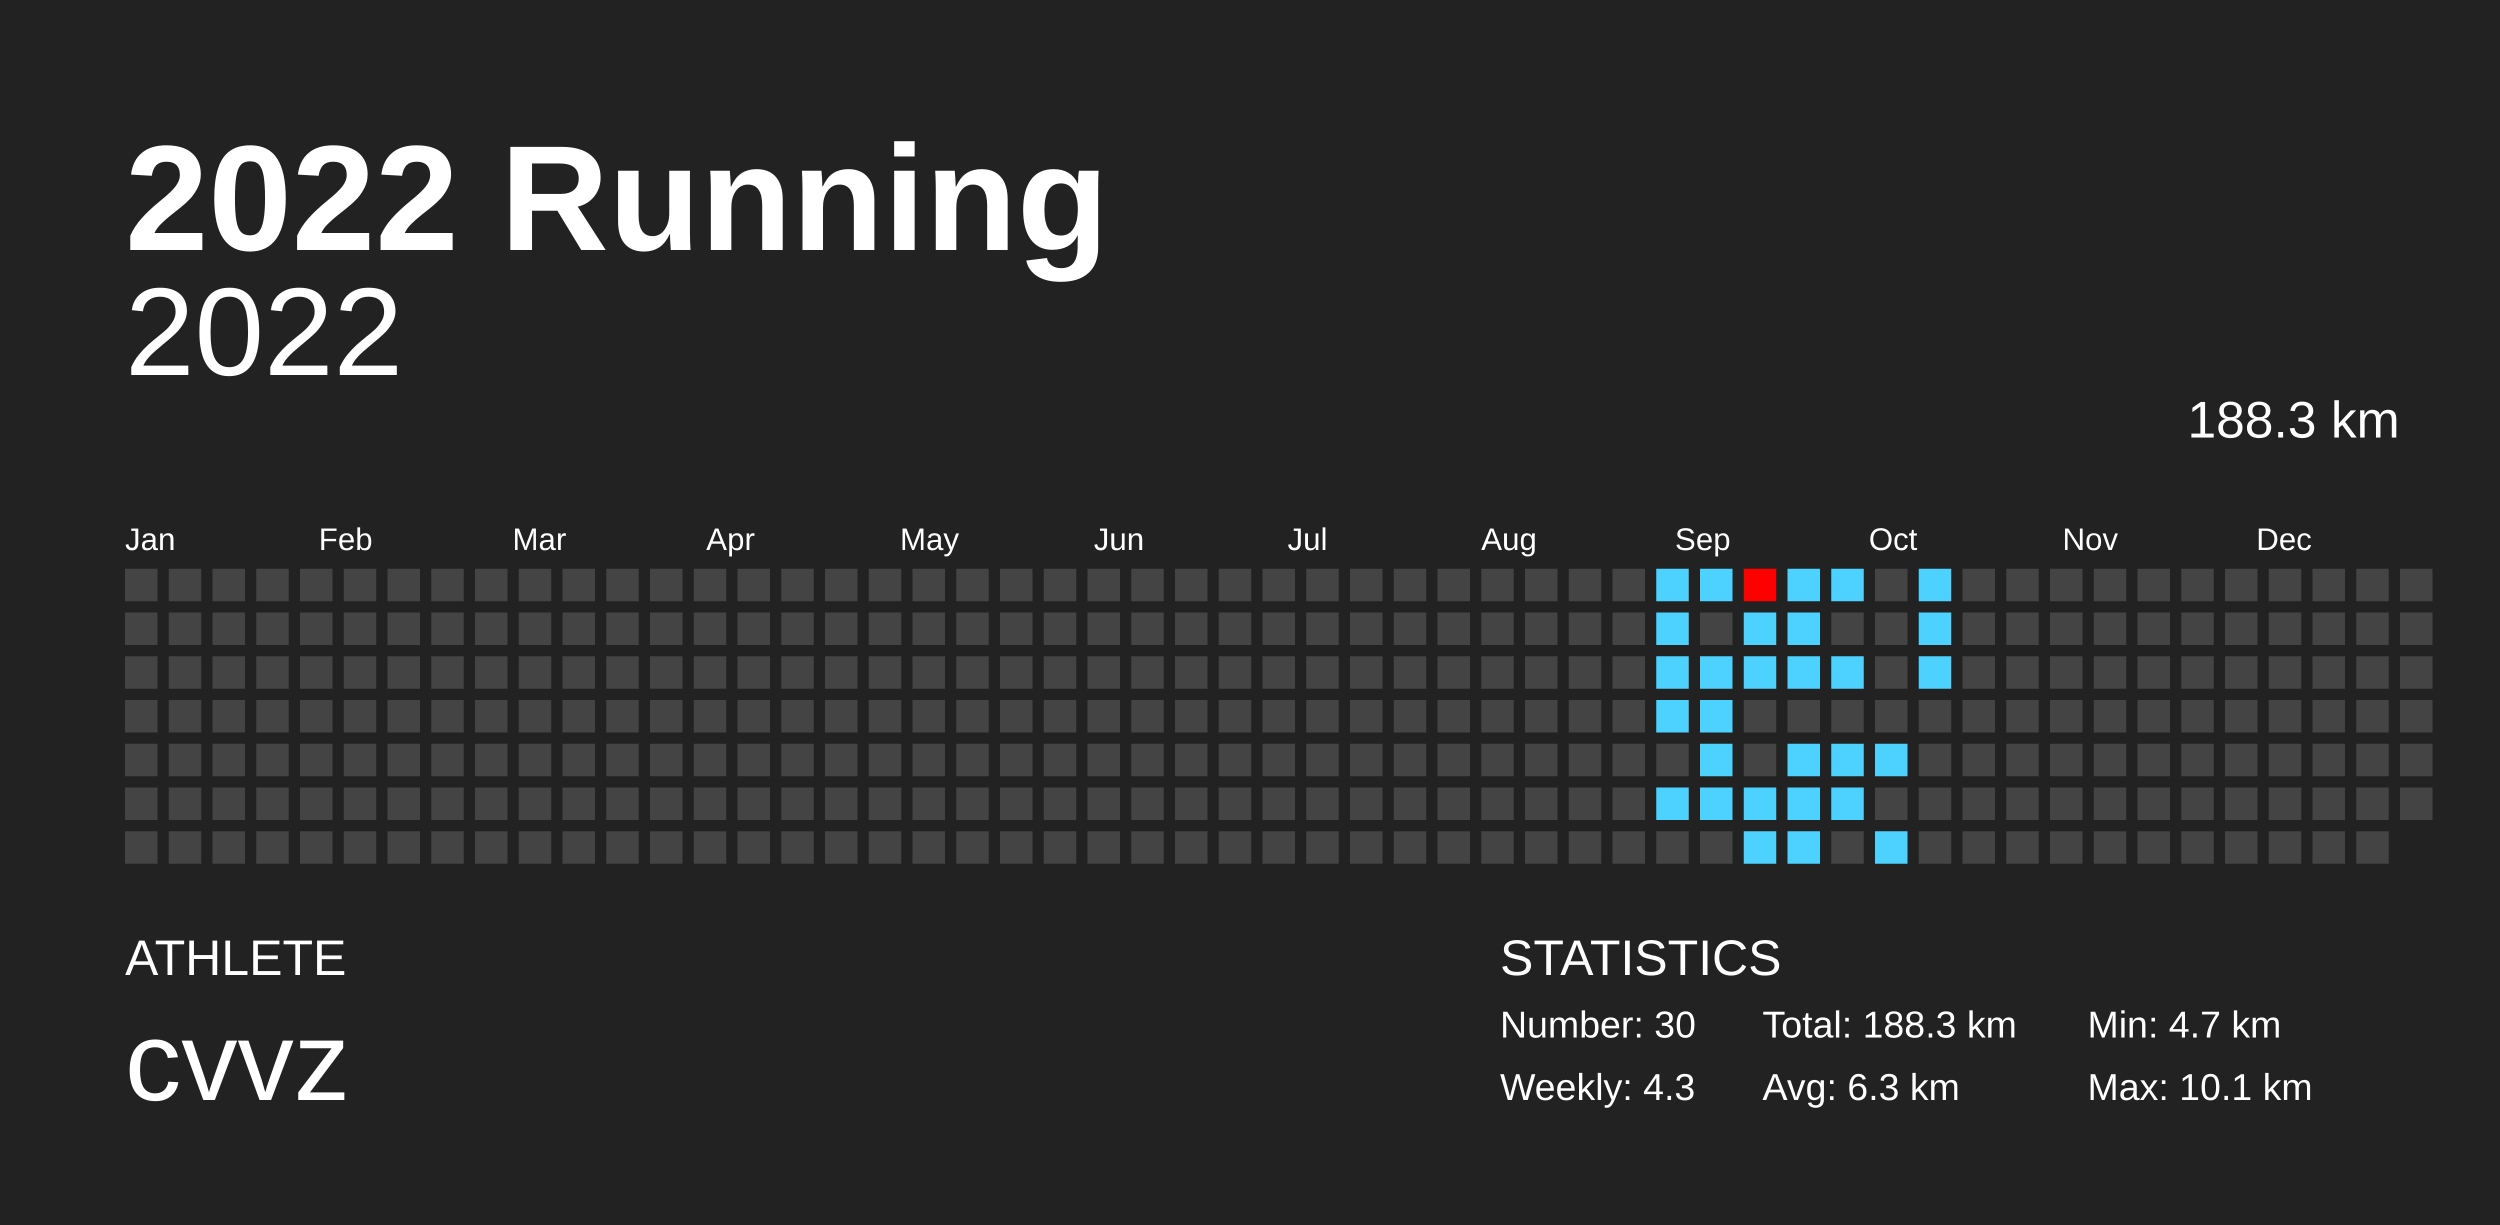
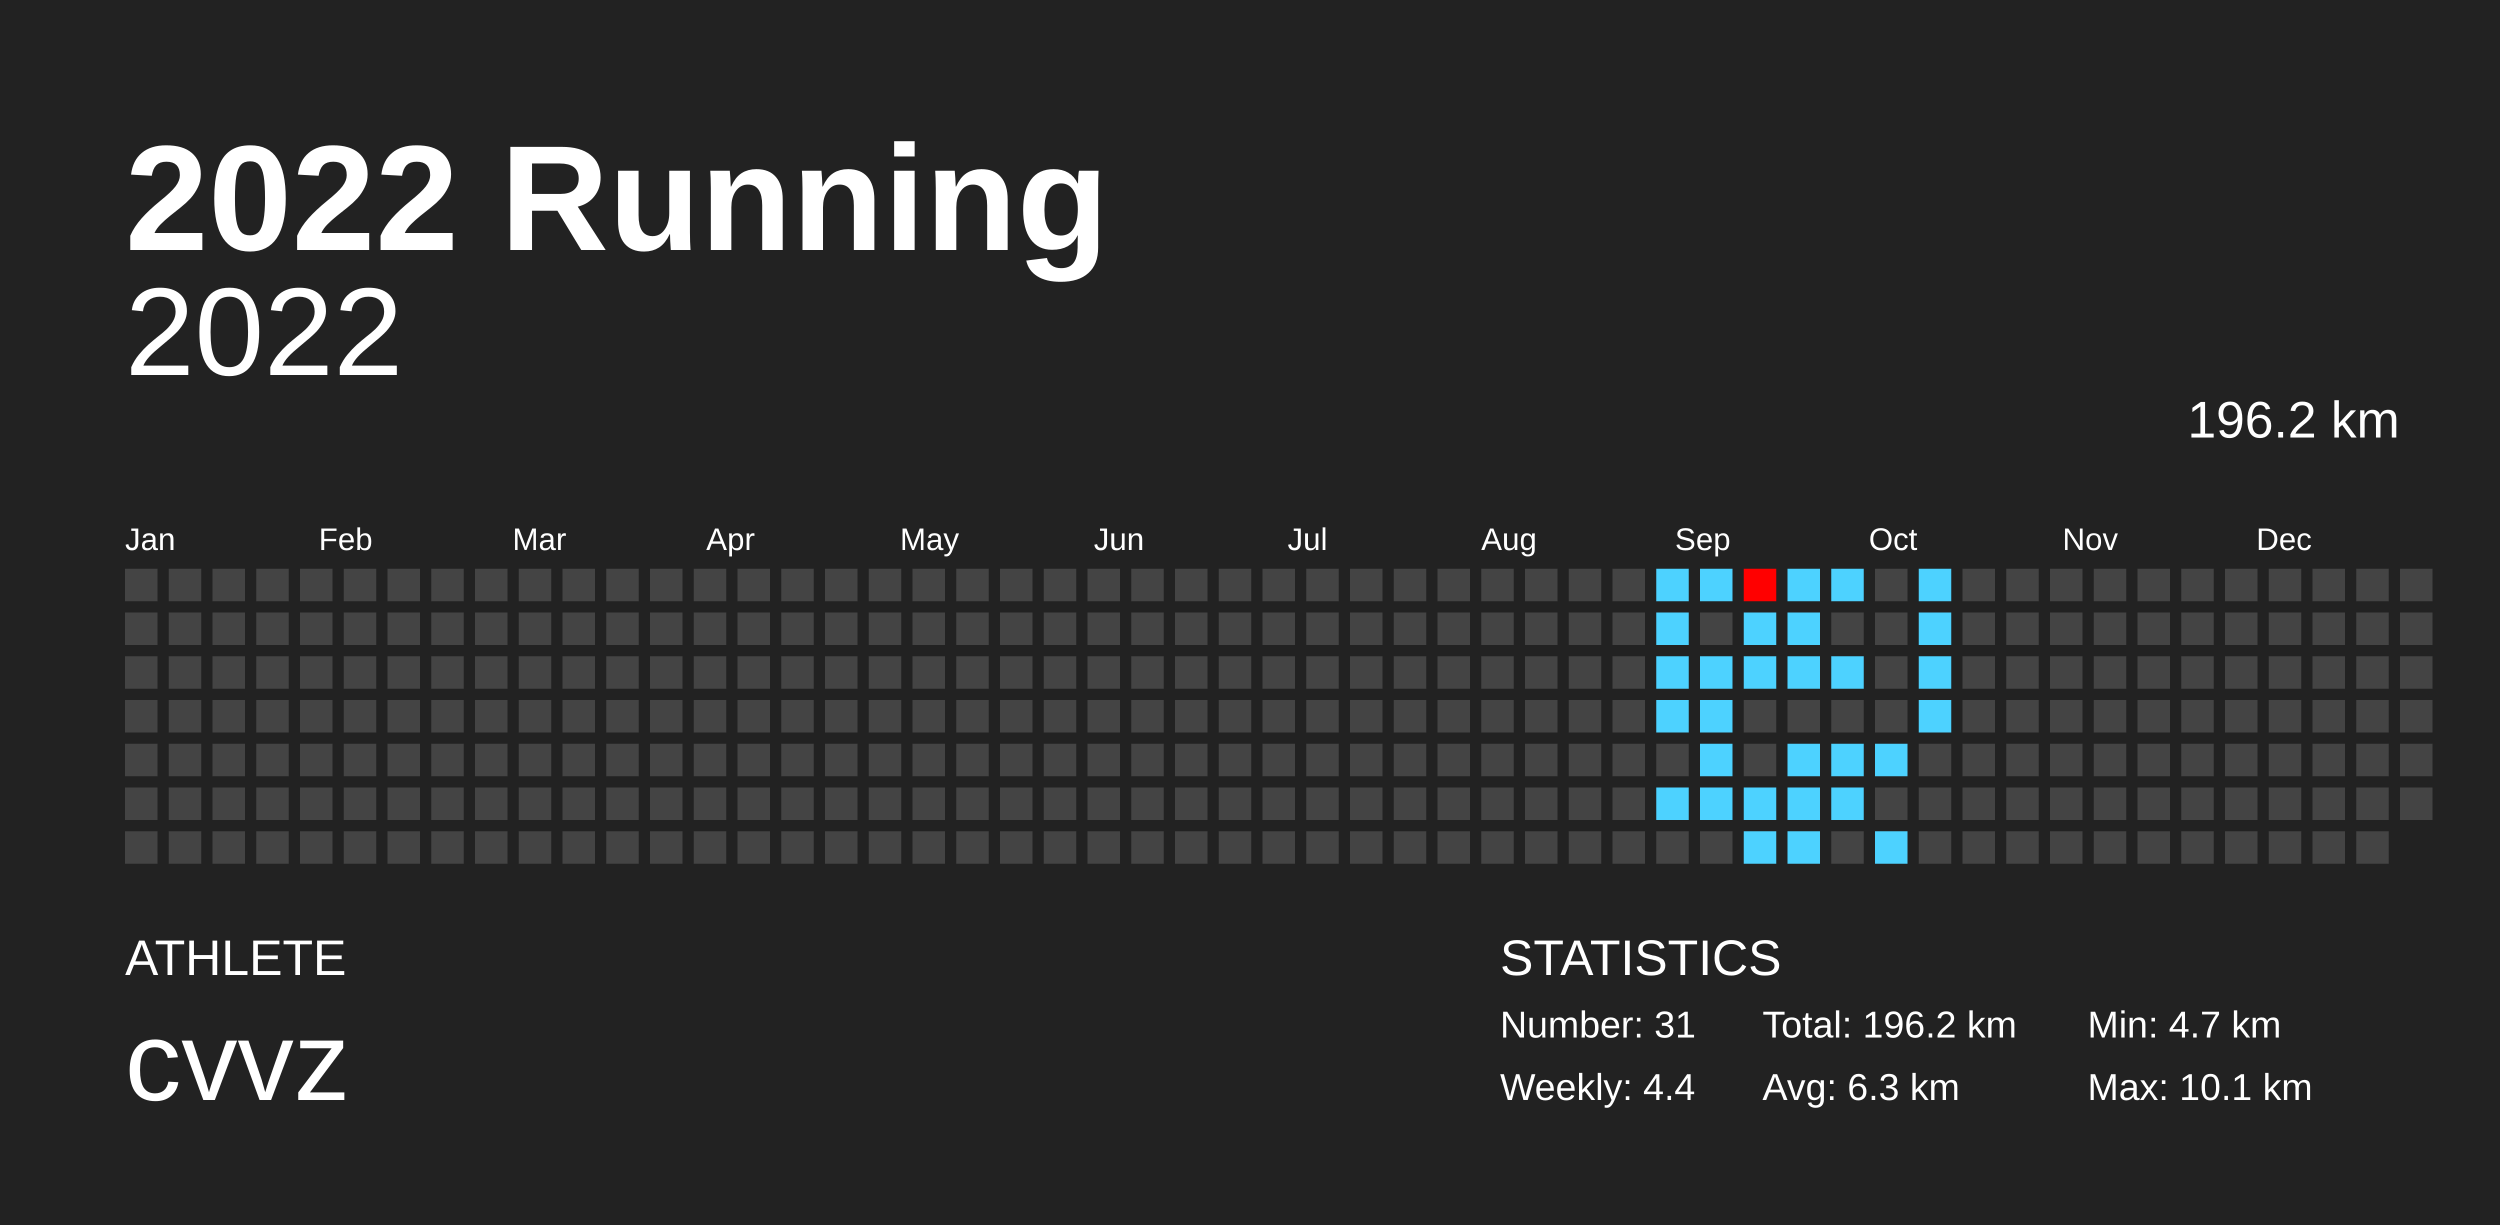
<svg xmlns="http://www.w3.org/2000/svg" baseProfile="full" height="98mm" version="1.1" viewBox="0,0,200,98" width="200mm">
  <defs />
  <rect fill="#222222" height="98" width="200" x="0" y="0" />
  <text fill="#FFFFFF" style="font-size:12px; font-family:Arial; font-weight:bold;" x="10" y="20">2022 Running</text>
  <text fill="#FFFFFF" style="font-size:4px; font-family:Arial" x="10" y="78">ATHLETE</text>
  <text fill="#FFFFFF" style="font-size:9px; font-family:Arial" x="10" y="88">cvvz</text>
  <text fill="#FFFFFF" style="font-size:4px; font-family:Arial" x="120" y="78">STATISTICS</text>
-   <text fill="#FFFFFF" style="font-size:3px; font-family:Arial" x="120" y="83">Number: 30</text>
-   <text fill="#FFFFFF" style="font-size:3px; font-family:Arial" x="120" y="88">Weekly: 4.3</text>
-   <text fill="#FFFFFF" style="font-size:3px; font-family:Arial" x="141" y="83">Total: 188.3 km</text>
+   <text fill="#FFFFFF" style="font-size:3px; font-family:Arial" x="120" y="83">Number: 31</text>
+   <text fill="#FFFFFF" style="font-size:3px; font-family:Arial" x="120" y="88">Weekly: 4.4</text>
+   <text fill="#FFFFFF" style="font-size:3px; font-family:Arial" x="141" y="83">Total: 196.2 km</text>
  <text fill="#FFFFFF" style="font-size:3px; font-family:Arial" x="141" y="88">Avg: 6.3 km</text>
  <text fill="#FFFFFF" style="font-size:3px; font-family:Arial" x="167" y="83">Min: 4.7 km</text>
  <text fill="#FFFFFF" style="font-size:3px; font-family:Arial" x="167" y="88">Max: 10.1 km</text>
  <text alignment-baseline="hanging" fill="#FFFFFF" style="font-size:10.0px; font-family:Arial;" x="10" y="30">2022</text>
-   <text alignment-baseline="hanging" fill="#FFFFFF" style="font-size:4.125px; font-family:Arial;" x="175" y="35">188.3 km</text>
+   <text alignment-baseline="hanging" fill="#FFFFFF" style="font-size:4.125px; font-family:Arial;" x="175" y="35">196.2 km</text>
  <text fill="#FFFFFF" style="font-size:2.5px; font-family:Arial" x="10.0" y="44">Jan</text>
  <text fill="#FFFFFF" style="font-size:2.5px; font-family:Arial" x="25.5" y="44">Feb</text>
  <text fill="#FFFFFF" style="font-size:2.5px; font-family:Arial" x="41.0" y="44">Mar</text>
  <text fill="#FFFFFF" style="font-size:2.5px; font-family:Arial" x="56.5" y="44">Apr</text>
  <text fill="#FFFFFF" style="font-size:2.5px; font-family:Arial" x="72.0" y="44">May</text>
  <text fill="#FFFFFF" style="font-size:2.5px; font-family:Arial" x="87.5" y="44">Jun</text>
  <text fill="#FFFFFF" style="font-size:2.5px; font-family:Arial" x="103.0" y="44">Jul</text>
  <text fill="#FFFFFF" style="font-size:2.5px; font-family:Arial" x="118.5" y="44">Aug</text>
  <text fill="#FFFFFF" style="font-size:2.5px; font-family:Arial" x="134.0" y="44">Sep</text>
  <text fill="#FFFFFF" style="font-size:2.5px; font-family:Arial" x="149.5" y="44">Oct</text>
  <text fill="#FFFFFF" style="font-size:2.5px; font-family:Arial" x="165.0" y="44">Nov</text>
  <text fill="#FFFFFF" style="font-size:2.5px; font-family:Arial" x="180.5" y="44">Dec</text>
  <rect fill="#444444" height="2.6" width="2.6" x="10.0" y="45.5" />
  <rect fill="#444444" height="2.6" width="2.6" x="10.0" y="49.0" />
  <rect fill="#444444" height="2.6" width="2.6" x="10.0" y="52.5" />
  <rect fill="#444444" height="2.6" width="2.6" x="10.0" y="56.0" />
  <rect fill="#444444" height="2.6" width="2.6" x="10.0" y="59.5" />
  <rect fill="#444444" height="2.6" width="2.6" x="10.0" y="63.0" />
  <rect fill="#444444" height="2.6" width="2.6" x="10.0" y="66.5" />
  <rect fill="#444444" height="2.6" width="2.6" x="13.5" y="45.5" />
  <rect fill="#444444" height="2.6" width="2.6" x="13.5" y="49.0" />
  <rect fill="#444444" height="2.6" width="2.6" x="13.5" y="52.5" />
  <rect fill="#444444" height="2.6" width="2.6" x="13.5" y="56.0" />
  <rect fill="#444444" height="2.6" width="2.6" x="13.5" y="59.5" />
  <rect fill="#444444" height="2.6" width="2.6" x="13.5" y="63.0" />
  <rect fill="#444444" height="2.6" width="2.6" x="13.5" y="66.5" />
  <rect fill="#444444" height="2.6" width="2.6" x="17.0" y="45.5" />
  <rect fill="#444444" height="2.6" width="2.6" x="17.0" y="49.0" />
  <rect fill="#444444" height="2.6" width="2.6" x="17.0" y="52.5" />
  <rect fill="#444444" height="2.6" width="2.6" x="17.0" y="56.0" />
  <rect fill="#444444" height="2.6" width="2.6" x="17.0" y="59.5" />
  <rect fill="#444444" height="2.6" width="2.6" x="17.0" y="63.0" />
  <rect fill="#444444" height="2.6" width="2.6" x="17.0" y="66.5" />
  <rect fill="#444444" height="2.6" width="2.6" x="20.5" y="45.5" />
  <rect fill="#444444" height="2.6" width="2.6" x="20.5" y="49.0" />
  <rect fill="#444444" height="2.6" width="2.6" x="20.5" y="52.5" />
  <rect fill="#444444" height="2.6" width="2.6" x="20.5" y="56.0" />
  <rect fill="#444444" height="2.6" width="2.6" x="20.5" y="59.5" />
  <rect fill="#444444" height="2.6" width="2.6" x="20.5" y="63.0" />
  <rect fill="#444444" height="2.6" width="2.6" x="20.5" y="66.5" />
  <rect fill="#444444" height="2.6" width="2.6" x="24.0" y="45.5" />
  <rect fill="#444444" height="2.6" width="2.6" x="24.0" y="49.0" />
  <rect fill="#444444" height="2.6" width="2.6" x="24.0" y="52.5" />
  <rect fill="#444444" height="2.6" width="2.6" x="24.0" y="56.0" />
  <rect fill="#444444" height="2.6" width="2.6" x="24.0" y="59.5" />
  <rect fill="#444444" height="2.6" width="2.6" x="24.0" y="63.0" />
  <rect fill="#444444" height="2.6" width="2.6" x="24.0" y="66.5" />
  <rect fill="#444444" height="2.6" width="2.6" x="27.5" y="45.5" />
  <rect fill="#444444" height="2.6" width="2.6" x="27.5" y="49.0" />
  <rect fill="#444444" height="2.6" width="2.6" x="27.5" y="52.5" />
  <rect fill="#444444" height="2.6" width="2.6" x="27.5" y="56.0" />
  <rect fill="#444444" height="2.6" width="2.6" x="27.5" y="59.5" />
  <rect fill="#444444" height="2.6" width="2.6" x="27.5" y="63.0" />
  <rect fill="#444444" height="2.6" width="2.6" x="27.5" y="66.5" />
  <rect fill="#444444" height="2.6" width="2.6" x="31.0" y="45.5" />
  <rect fill="#444444" height="2.6" width="2.6" x="31.0" y="49.0" />
  <rect fill="#444444" height="2.6" width="2.6" x="31.0" y="52.5" />
  <rect fill="#444444" height="2.6" width="2.6" x="31.0" y="56.0" />
  <rect fill="#444444" height="2.6" width="2.6" x="31.0" y="59.5" />
  <rect fill="#444444" height="2.6" width="2.6" x="31.0" y="63.0" />
  <rect fill="#444444" height="2.6" width="2.6" x="31.0" y="66.5" />
  <rect fill="#444444" height="2.6" width="2.6" x="34.5" y="45.5" />
  <rect fill="#444444" height="2.6" width="2.6" x="34.5" y="49.0" />
  <rect fill="#444444" height="2.6" width="2.6" x="34.5" y="52.5" />
  <rect fill="#444444" height="2.6" width="2.6" x="34.5" y="56.0" />
  <rect fill="#444444" height="2.6" width="2.6" x="34.5" y="59.5" />
  <rect fill="#444444" height="2.6" width="2.6" x="34.5" y="63.0" />
  <rect fill="#444444" height="2.6" width="2.6" x="34.5" y="66.5" />
  <rect fill="#444444" height="2.6" width="2.6" x="38.0" y="45.5" />
  <rect fill="#444444" height="2.6" width="2.6" x="38.0" y="49.0" />
  <rect fill="#444444" height="2.6" width="2.6" x="38.0" y="52.5" />
  <rect fill="#444444" height="2.6" width="2.6" x="38.0" y="56.0" />
  <rect fill="#444444" height="2.6" width="2.6" x="38.0" y="59.5" />
  <rect fill="#444444" height="2.6" width="2.6" x="38.0" y="63.0" />
  <rect fill="#444444" height="2.6" width="2.6" x="38.0" y="66.5" />
  <rect fill="#444444" height="2.6" width="2.6" x="41.5" y="45.5" />
  <rect fill="#444444" height="2.6" width="2.6" x="41.5" y="49.0" />
  <rect fill="#444444" height="2.6" width="2.6" x="41.5" y="52.5" />
  <rect fill="#444444" height="2.6" width="2.6" x="41.5" y="56.0" />
  <rect fill="#444444" height="2.6" width="2.6" x="41.5" y="59.5" />
  <rect fill="#444444" height="2.6" width="2.6" x="41.5" y="63.0" />
  <rect fill="#444444" height="2.6" width="2.6" x="41.5" y="66.5" />
  <rect fill="#444444" height="2.6" width="2.6" x="45.0" y="45.5" />
  <rect fill="#444444" height="2.6" width="2.6" x="45.0" y="49.0" />
  <rect fill="#444444" height="2.6" width="2.6" x="45.0" y="52.5" />
  <rect fill="#444444" height="2.6" width="2.6" x="45.0" y="56.0" />
  <rect fill="#444444" height="2.6" width="2.6" x="45.0" y="59.5" />
  <rect fill="#444444" height="2.6" width="2.6" x="45.0" y="63.0" />
  <rect fill="#444444" height="2.6" width="2.6" x="45.0" y="66.5" />
  <rect fill="#444444" height="2.6" width="2.6" x="48.5" y="45.5" />
  <rect fill="#444444" height="2.6" width="2.6" x="48.5" y="49.0" />
  <rect fill="#444444" height="2.6" width="2.6" x="48.5" y="52.5" />
  <rect fill="#444444" height="2.6" width="2.6" x="48.5" y="56.0" />
  <rect fill="#444444" height="2.6" width="2.6" x="48.5" y="59.5" />
  <rect fill="#444444" height="2.6" width="2.6" x="48.5" y="63.0" />
  <rect fill="#444444" height="2.6" width="2.6" x="48.5" y="66.5" />
  <rect fill="#444444" height="2.6" width="2.6" x="52.0" y="45.5" />
  <rect fill="#444444" height="2.6" width="2.6" x="52.0" y="49.0" />
  <rect fill="#444444" height="2.6" width="2.6" x="52.0" y="52.5" />
  <rect fill="#444444" height="2.6" width="2.6" x="52.0" y="56.0" />
  <rect fill="#444444" height="2.6" width="2.6" x="52.0" y="59.5" />
  <rect fill="#444444" height="2.6" width="2.6" x="52.0" y="63.0" />
  <rect fill="#444444" height="2.6" width="2.6" x="52.0" y="66.5" />
  <rect fill="#444444" height="2.6" width="2.6" x="55.5" y="45.5" />
  <rect fill="#444444" height="2.6" width="2.6" x="55.5" y="49.0" />
  <rect fill="#444444" height="2.6" width="2.6" x="55.5" y="52.5" />
  <rect fill="#444444" height="2.6" width="2.6" x="55.5" y="56.0" />
  <rect fill="#444444" height="2.6" width="2.6" x="55.5" y="59.5" />
  <rect fill="#444444" height="2.6" width="2.6" x="55.5" y="63.0" />
  <rect fill="#444444" height="2.6" width="2.6" x="55.5" y="66.5" />
  <rect fill="#444444" height="2.6" width="2.6" x="59.0" y="45.5" />
  <rect fill="#444444" height="2.6" width="2.6" x="59.0" y="49.0" />
  <rect fill="#444444" height="2.6" width="2.6" x="59.0" y="52.5" />
  <rect fill="#444444" height="2.6" width="2.6" x="59.0" y="56.0" />
  <rect fill="#444444" height="2.6" width="2.6" x="59.0" y="59.5" />
  <rect fill="#444444" height="2.6" width="2.6" x="59.0" y="63.0" />
  <rect fill="#444444" height="2.6" width="2.6" x="59.0" y="66.5" />
  <rect fill="#444444" height="2.6" width="2.6" x="62.5" y="45.5" />
  <rect fill="#444444" height="2.6" width="2.6" x="62.5" y="49.0" />
  <rect fill="#444444" height="2.6" width="2.6" x="62.5" y="52.5" />
  <rect fill="#444444" height="2.6" width="2.6" x="62.5" y="56.0" />
  <rect fill="#444444" height="2.6" width="2.6" x="62.5" y="59.5" />
  <rect fill="#444444" height="2.6" width="2.6" x="62.5" y="63.0" />
  <rect fill="#444444" height="2.6" width="2.6" x="62.5" y="66.5" />
  <rect fill="#444444" height="2.6" width="2.6" x="66.0" y="45.5" />
  <rect fill="#444444" height="2.6" width="2.6" x="66.0" y="49.0" />
  <rect fill="#444444" height="2.6" width="2.6" x="66.0" y="52.5" />
  <rect fill="#444444" height="2.6" width="2.6" x="66.0" y="56.0" />
  <rect fill="#444444" height="2.6" width="2.6" x="66.0" y="59.5" />
  <rect fill="#444444" height="2.6" width="2.6" x="66.0" y="63.0" />
  <rect fill="#444444" height="2.6" width="2.6" x="66.0" y="66.5" />
  <rect fill="#444444" height="2.6" width="2.6" x="69.5" y="45.5" />
  <rect fill="#444444" height="2.6" width="2.6" x="69.5" y="49.0" />
  <rect fill="#444444" height="2.6" width="2.6" x="69.5" y="52.5" />
  <rect fill="#444444" height="2.6" width="2.6" x="69.5" y="56.0" />
  <rect fill="#444444" height="2.6" width="2.6" x="69.5" y="59.5" />
  <rect fill="#444444" height="2.6" width="2.6" x="69.5" y="63.0" />
  <rect fill="#444444" height="2.6" width="2.6" x="69.5" y="66.5" />
  <rect fill="#444444" height="2.6" width="2.6" x="73.0" y="45.5" />
  <rect fill="#444444" height="2.6" width="2.6" x="73.0" y="49.0" />
  <rect fill="#444444" height="2.6" width="2.6" x="73.0" y="52.5" />
  <rect fill="#444444" height="2.6" width="2.6" x="73.0" y="56.0" />
  <rect fill="#444444" height="2.6" width="2.6" x="73.0" y="59.5" />
  <rect fill="#444444" height="2.6" width="2.6" x="73.0" y="63.0" />
  <rect fill="#444444" height="2.6" width="2.6" x="73.0" y="66.5" />
  <rect fill="#444444" height="2.6" width="2.6" x="76.5" y="45.5" />
  <rect fill="#444444" height="2.6" width="2.6" x="76.5" y="49.0" />
  <rect fill="#444444" height="2.6" width="2.6" x="76.5" y="52.5" />
  <rect fill="#444444" height="2.6" width="2.6" x="76.5" y="56.0" />
  <rect fill="#444444" height="2.6" width="2.6" x="76.5" y="59.5" />
  <rect fill="#444444" height="2.6" width="2.6" x="76.5" y="63.0" />
  <rect fill="#444444" height="2.6" width="2.6" x="76.5" y="66.5" />
  <rect fill="#444444" height="2.6" width="2.6" x="80.0" y="45.5" />
  <rect fill="#444444" height="2.6" width="2.6" x="80.0" y="49.0" />
  <rect fill="#444444" height="2.6" width="2.6" x="80.0" y="52.5" />
  <rect fill="#444444" height="2.6" width="2.6" x="80.0" y="56.0" />
  <rect fill="#444444" height="2.6" width="2.6" x="80.0" y="59.5" />
  <rect fill="#444444" height="2.6" width="2.6" x="80.0" y="63.0" />
  <rect fill="#444444" height="2.6" width="2.6" x="80.0" y="66.5" />
  <rect fill="#444444" height="2.6" width="2.6" x="83.5" y="45.5" />
  <rect fill="#444444" height="2.6" width="2.6" x="83.5" y="49.0" />
  <rect fill="#444444" height="2.6" width="2.6" x="83.5" y="52.5" />
  <rect fill="#444444" height="2.6" width="2.6" x="83.5" y="56.0" />
  <rect fill="#444444" height="2.6" width="2.6" x="83.5" y="59.5" />
  <rect fill="#444444" height="2.6" width="2.6" x="83.5" y="63.0" />
  <rect fill="#444444" height="2.6" width="2.6" x="83.5" y="66.5" />
  <rect fill="#444444" height="2.6" width="2.6" x="87.0" y="45.5" />
  <rect fill="#444444" height="2.6" width="2.6" x="87.0" y="49.0" />
  <rect fill="#444444" height="2.6" width="2.6" x="87.0" y="52.5" />
  <rect fill="#444444" height="2.6" width="2.6" x="87.0" y="56.0" />
  <rect fill="#444444" height="2.6" width="2.6" x="87.0" y="59.5" />
  <rect fill="#444444" height="2.6" width="2.6" x="87.0" y="63.0" />
  <rect fill="#444444" height="2.6" width="2.6" x="87.0" y="66.5" />
  <rect fill="#444444" height="2.6" width="2.6" x="90.5" y="45.5" />
  <rect fill="#444444" height="2.6" width="2.6" x="90.5" y="49.0" />
  <rect fill="#444444" height="2.6" width="2.6" x="90.5" y="52.5" />
  <rect fill="#444444" height="2.6" width="2.6" x="90.5" y="56.0" />
  <rect fill="#444444" height="2.6" width="2.6" x="90.5" y="59.5" />
  <rect fill="#444444" height="2.6" width="2.6" x="90.5" y="63.0" />
  <rect fill="#444444" height="2.6" width="2.6" x="90.5" y="66.5" />
  <rect fill="#444444" height="2.6" width="2.6" x="94.0" y="45.5" />
  <rect fill="#444444" height="2.6" width="2.6" x="94.0" y="49.0" />
  <rect fill="#444444" height="2.6" width="2.6" x="94.0" y="52.5" />
  <rect fill="#444444" height="2.6" width="2.6" x="94.0" y="56.0" />
  <rect fill="#444444" height="2.6" width="2.6" x="94.0" y="59.5" />
  <rect fill="#444444" height="2.6" width="2.6" x="94.0" y="63.0" />
  <rect fill="#444444" height="2.6" width="2.6" x="94.0" y="66.5" />
  <rect fill="#444444" height="2.6" width="2.6" x="97.5" y="45.5" />
  <rect fill="#444444" height="2.6" width="2.6" x="97.5" y="49.0" />
  <rect fill="#444444" height="2.6" width="2.6" x="97.5" y="52.5" />
  <rect fill="#444444" height="2.6" width="2.6" x="97.5" y="56.0" />
  <rect fill="#444444" height="2.6" width="2.6" x="97.5" y="59.5" />
  <rect fill="#444444" height="2.6" width="2.6" x="97.5" y="63.0" />
  <rect fill="#444444" height="2.6" width="2.6" x="97.5" y="66.5" />
  <rect fill="#444444" height="2.6" width="2.6" x="101.0" y="45.5" />
  <rect fill="#444444" height="2.6" width="2.6" x="101.0" y="49.0" />
  <rect fill="#444444" height="2.6" width="2.6" x="101.0" y="52.5" />
  <rect fill="#444444" height="2.6" width="2.6" x="101.0" y="56.0" />
  <rect fill="#444444" height="2.6" width="2.6" x="101.0" y="59.5" />
  <rect fill="#444444" height="2.6" width="2.6" x="101.0" y="63.0" />
  <rect fill="#444444" height="2.6" width="2.6" x="101.0" y="66.5" />
  <rect fill="#444444" height="2.6" width="2.6" x="104.5" y="45.5" />
  <rect fill="#444444" height="2.6" width="2.6" x="104.5" y="49.0" />
  <rect fill="#444444" height="2.6" width="2.6" x="104.5" y="52.5" />
  <rect fill="#444444" height="2.6" width="2.6" x="104.5" y="56.0" />
  <rect fill="#444444" height="2.6" width="2.6" x="104.5" y="59.5" />
  <rect fill="#444444" height="2.6" width="2.6" x="104.5" y="63.0" />
  <rect fill="#444444" height="2.6" width="2.6" x="104.5" y="66.5" />
  <rect fill="#444444" height="2.6" width="2.6" x="108.0" y="45.5" />
  <rect fill="#444444" height="2.6" width="2.6" x="108.0" y="49.0" />
  <rect fill="#444444" height="2.6" width="2.6" x="108.0" y="52.5" />
  <rect fill="#444444" height="2.6" width="2.6" x="108.0" y="56.0" />
  <rect fill="#444444" height="2.6" width="2.6" x="108.0" y="59.5" />
  <rect fill="#444444" height="2.6" width="2.6" x="108.0" y="63.0" />
  <rect fill="#444444" height="2.6" width="2.6" x="108.0" y="66.5" />
  <rect fill="#444444" height="2.6" width="2.6" x="111.5" y="45.5" />
  <rect fill="#444444" height="2.6" width="2.6" x="111.5" y="49.0" />
  <rect fill="#444444" height="2.6" width="2.6" x="111.5" y="52.5" />
  <rect fill="#444444" height="2.6" width="2.6" x="111.5" y="56.0" />
  <rect fill="#444444" height="2.6" width="2.6" x="111.5" y="59.5" />
  <rect fill="#444444" height="2.6" width="2.6" x="111.5" y="63.0" />
  <rect fill="#444444" height="2.6" width="2.6" x="111.5" y="66.5" />
  <rect fill="#444444" height="2.6" width="2.6" x="115.0" y="45.5" />
  <rect fill="#444444" height="2.6" width="2.6" x="115.0" y="49.0" />
  <rect fill="#444444" height="2.6" width="2.6" x="115.0" y="52.5" />
  <rect fill="#444444" height="2.6" width="2.6" x="115.0" y="56.0" />
  <rect fill="#444444" height="2.6" width="2.6" x="115.0" y="59.5" />
  <rect fill="#444444" height="2.6" width="2.6" x="115.0" y="63.0" />
  <rect fill="#444444" height="2.6" width="2.6" x="115.0" y="66.5" />
  <rect fill="#444444" height="2.6" width="2.6" x="118.5" y="45.5" />
  <rect fill="#444444" height="2.6" width="2.6" x="118.5" y="49.0" />
  <rect fill="#444444" height="2.6" width="2.6" x="118.5" y="52.5" />
  <rect fill="#444444" height="2.6" width="2.6" x="118.5" y="56.0" />
  <rect fill="#444444" height="2.6" width="2.6" x="118.5" y="59.5" />
  <rect fill="#444444" height="2.6" width="2.6" x="118.5" y="63.0" />
  <rect fill="#444444" height="2.6" width="2.6" x="118.5" y="66.5" />
  <rect fill="#444444" height="2.6" width="2.6" x="122.0" y="45.5" />
  <rect fill="#444444" height="2.6" width="2.6" x="122.0" y="49.0" />
  <rect fill="#444444" height="2.6" width="2.6" x="122.0" y="52.5" />
  <rect fill="#444444" height="2.6" width="2.6" x="122.0" y="56.0" />
  <rect fill="#444444" height="2.6" width="2.6" x="122.0" y="59.5" />
  <rect fill="#444444" height="2.6" width="2.6" x="122.0" y="63.0" />
  <rect fill="#444444" height="2.6" width="2.6" x="122.0" y="66.5" />
  <rect fill="#444444" height="2.6" width="2.6" x="125.5" y="45.5" />
  <rect fill="#444444" height="2.6" width="2.6" x="125.5" y="49.0" />
  <rect fill="#444444" height="2.6" width="2.6" x="125.5" y="52.5" />
  <rect fill="#444444" height="2.6" width="2.6" x="125.5" y="56.0" />
  <rect fill="#444444" height="2.6" width="2.6" x="125.5" y="59.5" />
  <rect fill="#444444" height="2.6" width="2.6" x="125.5" y="63.0" />
  <rect fill="#444444" height="2.6" width="2.6" x="125.5" y="66.5" />
  <rect fill="#444444" height="2.6" width="2.6" x="129.0" y="45.5" />
  <rect fill="#444444" height="2.6" width="2.6" x="129.0" y="49.0" />
  <rect fill="#444444" height="2.6" width="2.6" x="129.0" y="52.5" />
  <rect fill="#444444" height="2.6" width="2.6" x="129.0" y="56.0" />
  <rect fill="#444444" height="2.6" width="2.6" x="129.0" y="59.5" />
  <rect fill="#444444" height="2.6" width="2.6" x="129.0" y="63.0" />
  <rect fill="#444444" height="2.6" width="2.6" x="129.0" y="66.5" />
  <rect fill="#4dd2ff" height="2.6" width="2.6" x="132.5" y="45.5" />
  <rect fill="#4dd2ff" height="2.6" width="2.6" x="132.5" y="49.0" />
  <rect fill="#4dd2ff" height="2.6" width="2.6" x="132.5" y="52.5" />
  <rect fill="#4dd2ff" height="2.6" width="2.6" x="132.5" y="56.0" />
  <rect fill="#444444" height="2.6" width="2.6" x="132.5" y="59.5" />
  <rect fill="#4dd2ff" height="2.6" width="2.6" x="132.5" y="63.0" />
  <rect fill="#444444" height="2.6" width="2.6" x="132.5" y="66.5" />
  <rect fill="#4dd2ff" height="2.6" width="2.6" x="136.0" y="45.5" />
  <rect fill="#444444" height="2.6" width="2.6" x="136.0" y="49.0" />
  <rect fill="#4dd2ff" height="2.6" width="2.6" x="136.0" y="52.5" />
  <rect fill="#4dd2ff" height="2.6" width="2.6" x="136.0" y="56.0" />
  <rect fill="#4dd2ff" height="2.6" width="2.6" x="136.0" y="59.5" />
  <rect fill="#4dd2ff" height="2.6" width="2.6" x="136.0" y="63.0" />
  <rect fill="#444444" height="2.6" width="2.6" x="136.0" y="66.5" />
  <rect fill="#ff0000" height="2.6" width="2.6" x="139.5" y="45.5" />
  <rect fill="#4dd2ff" height="2.6" width="2.6" x="139.5" y="49.0" />
  <rect fill="#4dd2ff" height="2.6" width="2.6" x="139.5" y="52.5" />
  <rect fill="#444444" height="2.6" width="2.6" x="139.5" y="56.0" />
  <rect fill="#444444" height="2.6" width="2.6" x="139.5" y="59.5" />
  <rect fill="#4dd2ff" height="2.6" width="2.6" x="139.5" y="63.0" />
  <rect fill="#4dd2ff" height="2.6" width="2.6" x="139.5" y="66.5" />
  <rect fill="#4dd2ff" height="2.6" width="2.6" x="143.0" y="45.5" />
  <rect fill="#4dd2ff" height="2.6" width="2.6" x="143.0" y="49.0" />
  <rect fill="#4dd2ff" height="2.6" width="2.6" x="143.0" y="52.5" />
  <rect fill="#444444" height="2.6" width="2.6" x="143.0" y="56.0" />
  <rect fill="#4dd2ff" height="2.6" width="2.6" x="143.0" y="59.5" />
  <rect fill="#4dd2ff" height="2.6" width="2.6" x="143.0" y="63.0" />
  <rect fill="#4dd2ff" height="2.6" width="2.6" x="143.0" y="66.5" />
  <rect fill="#4dd2ff" height="2.6" width="2.6" x="146.5" y="45.5" />
  <rect fill="#444444" height="2.6" width="2.6" x="146.5" y="49.0" />
  <rect fill="#4dd2ff" height="2.6" width="2.6" x="146.5" y="52.5" />
  <rect fill="#444444" height="2.6" width="2.6" x="146.5" y="56.0" />
  <rect fill="#4dd2ff" height="2.6" width="2.6" x="146.5" y="59.5" />
  <rect fill="#4dd2ff" height="2.6" width="2.6" x="146.5" y="63.0" />
  <rect fill="#444444" height="2.6" width="2.6" x="146.5" y="66.5" />
  <rect fill="#444444" height="2.6" width="2.6" x="150.0" y="45.5" />
  <rect fill="#444444" height="2.6" width="2.6" x="150.0" y="49.0" />
  <rect fill="#444444" height="2.6" width="2.6" x="150.0" y="52.5" />
  <rect fill="#444444" height="2.6" width="2.6" x="150.0" y="56.0" />
  <rect fill="#4dd2ff" height="2.6" width="2.6" x="150.0" y="59.5" />
  <rect fill="#444444" height="2.6" width="2.6" x="150.0" y="63.0" />
  <rect fill="#4dd2ff" height="2.6" width="2.6" x="150.0" y="66.5" />
  <rect fill="#4dd2ff" height="2.6" width="2.6" x="153.5" y="45.5" />
  <rect fill="#4dd2ff" height="2.6" width="2.6" x="153.5" y="49.0" />
  <rect fill="#4dd2ff" height="2.6" width="2.6" x="153.5" y="52.5" />
-   <rect fill="#444444" height="2.6" width="2.6" x="153.5" y="56.0" />
+   <rect fill="#4dd2ff" height="2.6" width="2.6" x="153.5" y="56.0" />
  <rect fill="#444444" height="2.6" width="2.6" x="153.5" y="59.5" />
  <rect fill="#444444" height="2.6" width="2.6" x="153.5" y="63.0" />
  <rect fill="#444444" height="2.6" width="2.6" x="153.5" y="66.5" />
  <rect fill="#444444" height="2.6" width="2.6" x="157.0" y="45.5" />
  <rect fill="#444444" height="2.6" width="2.6" x="157.0" y="49.0" />
  <rect fill="#444444" height="2.6" width="2.6" x="157.0" y="52.5" />
  <rect fill="#444444" height="2.6" width="2.6" x="157.0" y="56.0" />
  <rect fill="#444444" height="2.6" width="2.6" x="157.0" y="59.5" />
  <rect fill="#444444" height="2.6" width="2.6" x="157.0" y="63.0" />
  <rect fill="#444444" height="2.6" width="2.6" x="157.0" y="66.5" />
  <rect fill="#444444" height="2.6" width="2.6" x="160.5" y="45.5" />
  <rect fill="#444444" height="2.6" width="2.6" x="160.5" y="49.0" />
  <rect fill="#444444" height="2.6" width="2.6" x="160.5" y="52.5" />
  <rect fill="#444444" height="2.6" width="2.6" x="160.5" y="56.0" />
  <rect fill="#444444" height="2.6" width="2.6" x="160.5" y="59.5" />
  <rect fill="#444444" height="2.6" width="2.6" x="160.5" y="63.0" />
  <rect fill="#444444" height="2.6" width="2.6" x="160.5" y="66.5" />
  <rect fill="#444444" height="2.6" width="2.6" x="164.0" y="45.5" />
  <rect fill="#444444" height="2.6" width="2.6" x="164.0" y="49.0" />
  <rect fill="#444444" height="2.6" width="2.6" x="164.0" y="52.5" />
  <rect fill="#444444" height="2.6" width="2.6" x="164.0" y="56.0" />
  <rect fill="#444444" height="2.6" width="2.6" x="164.0" y="59.5" />
  <rect fill="#444444" height="2.6" width="2.6" x="164.0" y="63.0" />
  <rect fill="#444444" height="2.6" width="2.6" x="164.0" y="66.5" />
  <rect fill="#444444" height="2.6" width="2.6" x="167.5" y="45.5" />
  <rect fill="#444444" height="2.6" width="2.6" x="167.5" y="49.0" />
  <rect fill="#444444" height="2.6" width="2.6" x="167.5" y="52.5" />
  <rect fill="#444444" height="2.6" width="2.6" x="167.5" y="56.0" />
  <rect fill="#444444" height="2.6" width="2.6" x="167.5" y="59.5" />
  <rect fill="#444444" height="2.6" width="2.6" x="167.5" y="63.0" />
  <rect fill="#444444" height="2.6" width="2.6" x="167.5" y="66.5" />
  <rect fill="#444444" height="2.6" width="2.6" x="171.0" y="45.5" />
  <rect fill="#444444" height="2.6" width="2.6" x="171.0" y="49.0" />
  <rect fill="#444444" height="2.6" width="2.6" x="171.0" y="52.5" />
  <rect fill="#444444" height="2.6" width="2.6" x="171.0" y="56.0" />
  <rect fill="#444444" height="2.6" width="2.6" x="171.0" y="59.5" />
  <rect fill="#444444" height="2.6" width="2.6" x="171.0" y="63.0" />
  <rect fill="#444444" height="2.6" width="2.6" x="171.0" y="66.5" />
  <rect fill="#444444" height="2.6" width="2.6" x="174.5" y="45.5" />
  <rect fill="#444444" height="2.6" width="2.6" x="174.5" y="49.0" />
  <rect fill="#444444" height="2.6" width="2.6" x="174.5" y="52.5" />
  <rect fill="#444444" height="2.6" width="2.6" x="174.5" y="56.0" />
  <rect fill="#444444" height="2.6" width="2.6" x="174.5" y="59.5" />
  <rect fill="#444444" height="2.6" width="2.6" x="174.5" y="63.0" />
  <rect fill="#444444" height="2.6" width="2.6" x="174.5" y="66.5" />
  <rect fill="#444444" height="2.6" width="2.6" x="178.0" y="45.5" />
  <rect fill="#444444" height="2.6" width="2.6" x="178.0" y="49.0" />
  <rect fill="#444444" height="2.6" width="2.6" x="178.0" y="52.5" />
  <rect fill="#444444" height="2.6" width="2.6" x="178.0" y="56.0" />
  <rect fill="#444444" height="2.6" width="2.6" x="178.0" y="59.5" />
  <rect fill="#444444" height="2.6" width="2.6" x="178.0" y="63.0" />
  <rect fill="#444444" height="2.6" width="2.6" x="178.0" y="66.5" />
  <rect fill="#444444" height="2.6" width="2.6" x="181.5" y="45.5" />
  <rect fill="#444444" height="2.6" width="2.6" x="181.5" y="49.0" />
  <rect fill="#444444" height="2.6" width="2.6" x="181.5" y="52.5" />
  <rect fill="#444444" height="2.6" width="2.6" x="181.5" y="56.0" />
  <rect fill="#444444" height="2.6" width="2.6" x="181.5" y="59.5" />
  <rect fill="#444444" height="2.6" width="2.6" x="181.5" y="63.0" />
  <rect fill="#444444" height="2.6" width="2.6" x="181.5" y="66.5" />
  <rect fill="#444444" height="2.6" width="2.6" x="185.0" y="45.5" />
  <rect fill="#444444" height="2.6" width="2.6" x="185.0" y="49.0" />
  <rect fill="#444444" height="2.6" width="2.6" x="185.0" y="52.5" />
  <rect fill="#444444" height="2.6" width="2.6" x="185.0" y="56.0" />
  <rect fill="#444444" height="2.6" width="2.6" x="185.0" y="59.5" />
  <rect fill="#444444" height="2.6" width="2.6" x="185.0" y="63.0" />
  <rect fill="#444444" height="2.6" width="2.6" x="185.0" y="66.5" />
  <rect fill="#444444" height="2.6" width="2.6" x="188.5" y="45.5" />
  <rect fill="#444444" height="2.6" width="2.6" x="188.5" y="49.0" />
  <rect fill="#444444" height="2.6" width="2.6" x="188.5" y="52.5" />
  <rect fill="#444444" height="2.6" width="2.6" x="188.5" y="56.0" />
  <rect fill="#444444" height="2.6" width="2.6" x="188.5" y="59.5" />
  <rect fill="#444444" height="2.6" width="2.6" x="188.5" y="63.0" />
  <rect fill="#444444" height="2.6" width="2.6" x="188.5" y="66.5" />
  <rect fill="#444444" height="2.6" width="2.6" x="192.0" y="45.5" />
  <rect fill="#444444" height="2.6" width="2.6" x="192.0" y="49.0" />
  <rect fill="#444444" height="2.6" width="2.6" x="192.0" y="52.5" />
  <rect fill="#444444" height="2.6" width="2.6" x="192.0" y="56.0" />
  <rect fill="#444444" height="2.6" width="2.6" x="192.0" y="59.5" />
  <rect fill="#444444" height="2.6" width="2.6" x="192.0" y="63.0" />
</svg>
